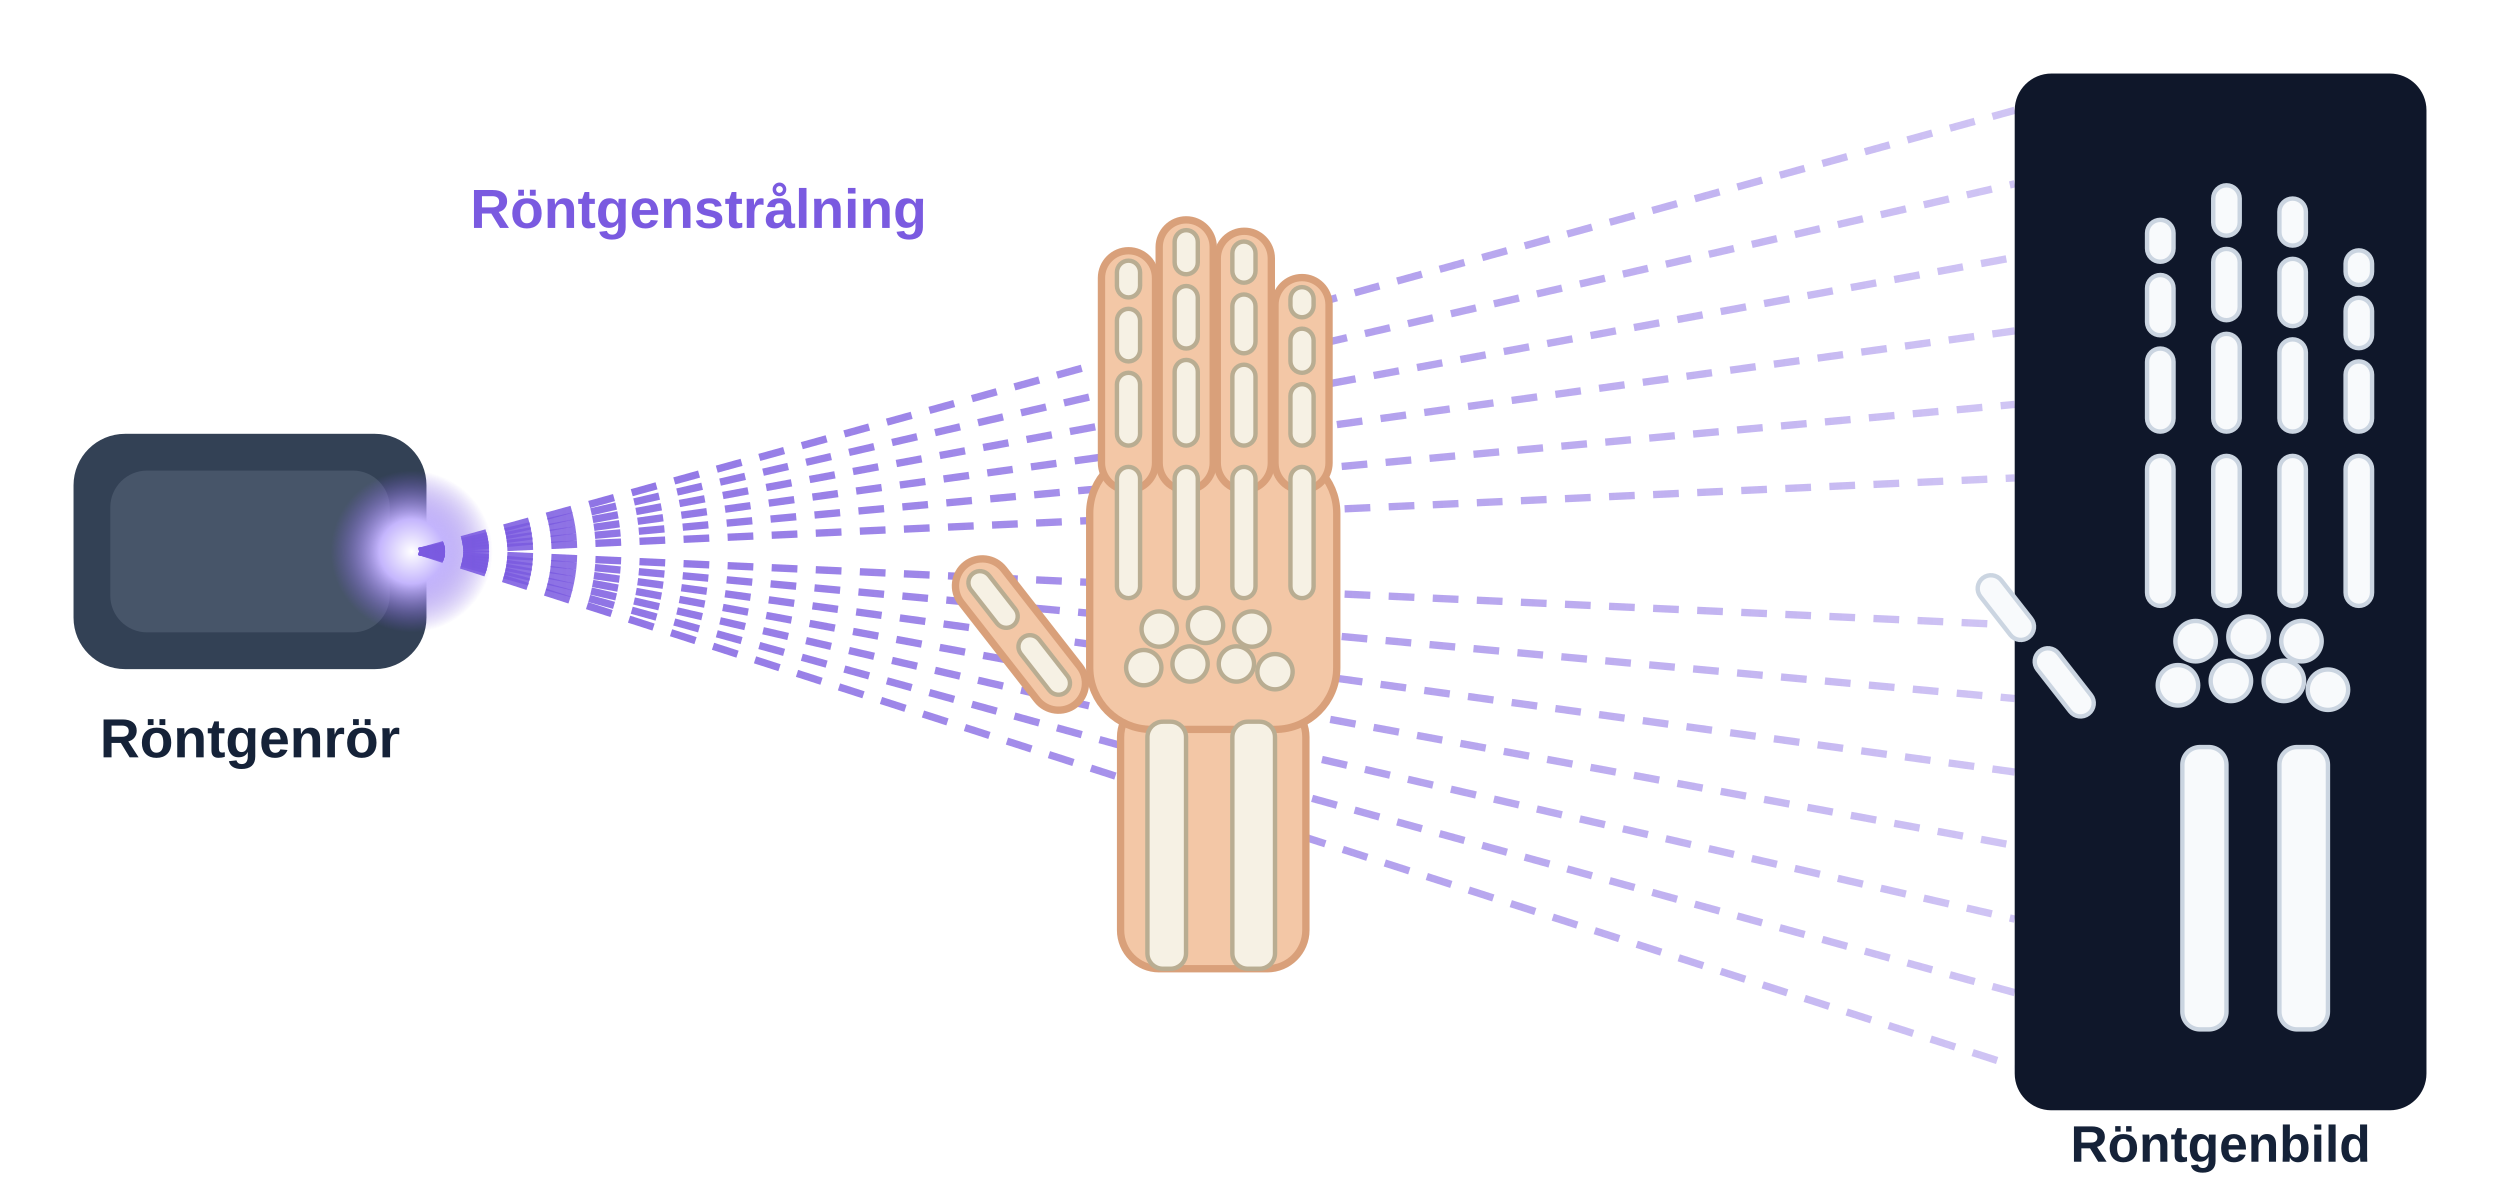
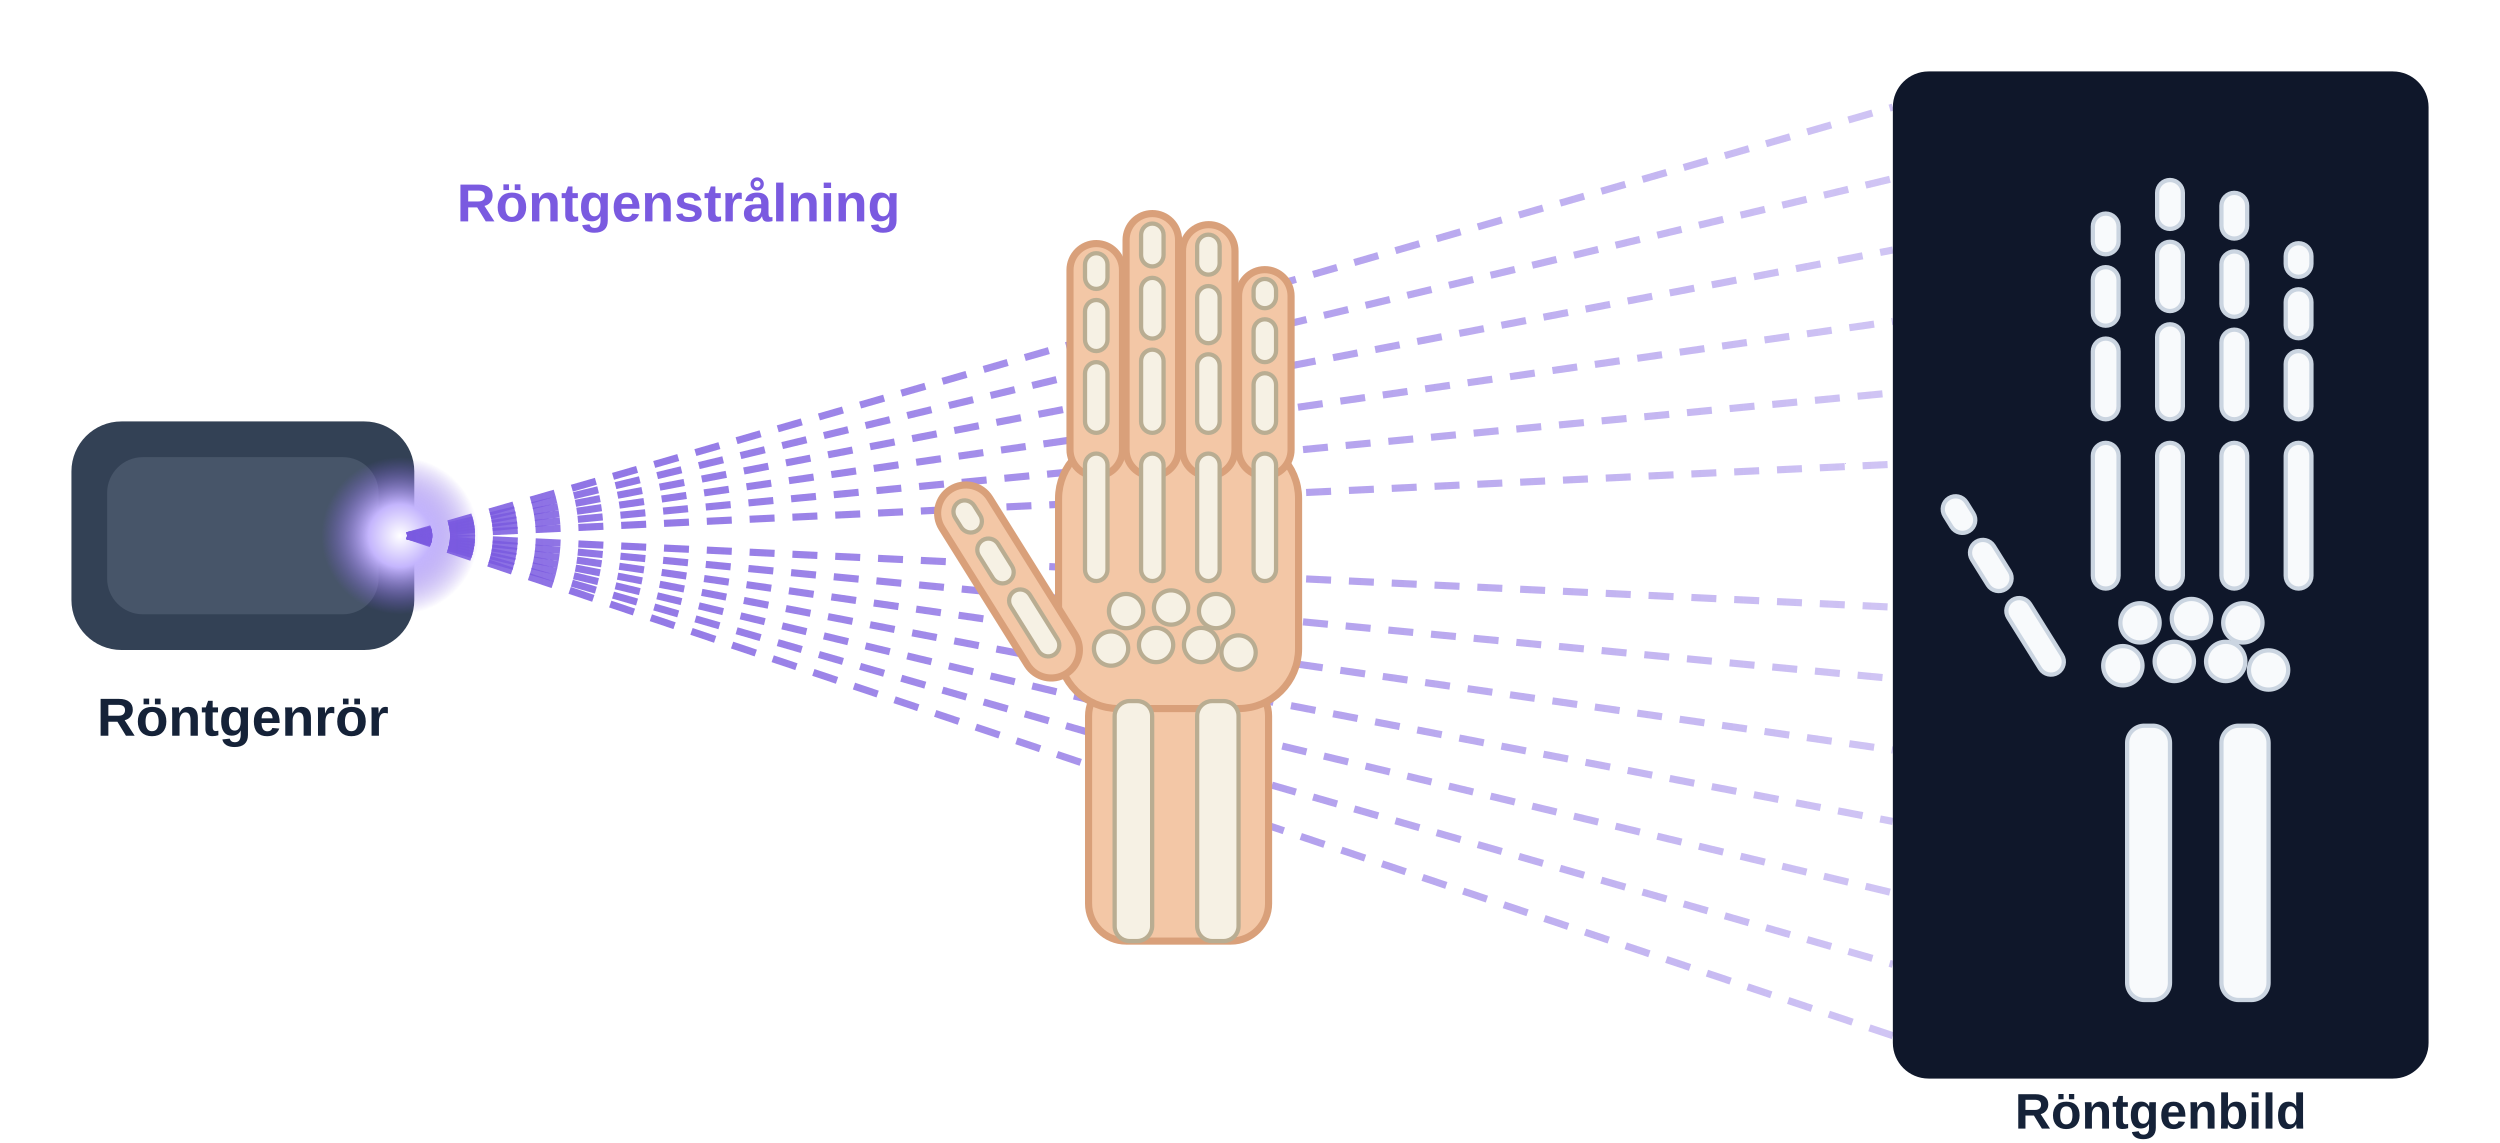
- <svg xmlns="http://www.w3.org/2000/svg" width="680" height="320" viewBox="0 0 680 320" font-family="Nunito, Segoe UI, Arial, sans-serif">
+ <svg xmlns="http://www.w3.org/2000/svg" width="700" height="320" viewBox="0 0 700 320" font-family="Nunito, Segoe UI, Arial, sans-serif">
  <defs>
    <radialGradient id="glod">
      <stop offset="0" stop-color="#ffffff" />
      <stop offset=".4" stop-color="#c4b5fd" />
      <stop offset="1" stop-color="#7a5ae0" stop-opacity="0" />
    </radialGradient>
    <linearGradient id="stral" x1="0" x2="1">
      <stop offset="0" stop-color="#7a5ae0" stop-opacity=".9" />
      <stop offset="1" stop-color="#7a5ae0" stop-opacity=".35" />
    </linearGradient>
  </defs>
  <rect x="20" y="118" width="96" height="64" rx="14" fill="#334155" />
  <rect x="30" y="128" width="76" height="44" rx="10" fill="#475569" />
  <circle cx="112" cy="150" r="22" fill="url(#glod)" />
  <text x="68" y="206" text-anchor="middle" font-size="15" font-weight="900" fill="#152238">Röntgenrör</text>
-   <line x1="114" y1="150" x2="548" y2="30" stroke="url(#stral)" stroke-width="2" stroke-dasharray="7 5" />
-   <line x1="114" y1="150" x2="548" y2="50" stroke="url(#stral)" stroke-width="2" stroke-dasharray="7 5" />
-   <line x1="114" y1="150" x2="548" y2="70" stroke="url(#stral)" stroke-width="2" stroke-dasharray="7 5" />
-   <line x1="114" y1="150" x2="548" y2="90" stroke="url(#stral)" stroke-width="2" stroke-dasharray="7 5" />
-   <line x1="114" y1="150" x2="548" y2="110" stroke="url(#stral)" stroke-width="2" stroke-dasharray="7 5" />
-   <line x1="114" y1="150" x2="548" y2="130" stroke="url(#stral)" stroke-width="2" stroke-dasharray="7 5" />
-   <line x1="114" y1="150" x2="548" y2="150" stroke="url(#stral)" stroke-width="2" stroke-dasharray="7 5" />
-   <line x1="114" y1="150" x2="548" y2="170" stroke="url(#stral)" stroke-width="2" stroke-dasharray="7 5" />
-   <line x1="114" y1="150" x2="548" y2="190" stroke="url(#stral)" stroke-width="2" stroke-dasharray="7 5" />
-   <line x1="114" y1="150" x2="548" y2="210" stroke="url(#stral)" stroke-width="2" stroke-dasharray="7 5" />
-   <line x1="114" y1="150" x2="548" y2="230" stroke="url(#stral)" stroke-width="2" stroke-dasharray="7 5" />
-   <line x1="114" y1="150" x2="548" y2="250" stroke="url(#stral)" stroke-width="2" stroke-dasharray="7 5" />
-   <line x1="114" y1="150" x2="548" y2="270" stroke="url(#stral)" stroke-width="2" stroke-dasharray="7 5" />
-   <line x1="114" y1="150" x2="548" y2="290" stroke="url(#stral)" stroke-width="2" stroke-dasharray="7 5" />
+   <line x1="114" y1="150" x2="530" y2="30" stroke="url(#stral)" stroke-width="2" stroke-dasharray="7 5" />
+   <line x1="114" y1="150" x2="530" y2="50" stroke="url(#stral)" stroke-width="2" stroke-dasharray="7 5" />
+   <line x1="114" y1="150" x2="530" y2="70" stroke="url(#stral)" stroke-width="2" stroke-dasharray="7 5" />
+   <line x1="114" y1="150" x2="530" y2="90" stroke="url(#stral)" stroke-width="2" stroke-dasharray="7 5" />
+   <line x1="114" y1="150" x2="530" y2="110" stroke="url(#stral)" stroke-width="2" stroke-dasharray="7 5" />
+   <line x1="114" y1="150" x2="530" y2="130" stroke="url(#stral)" stroke-width="2" stroke-dasharray="7 5" />
+   <line x1="114" y1="150" x2="530" y2="150" stroke="url(#stral)" stroke-width="2" stroke-dasharray="7 5" />
+   <line x1="114" y1="150" x2="530" y2="170" stroke="url(#stral)" stroke-width="2" stroke-dasharray="7 5" />
+   <line x1="114" y1="150" x2="530" y2="190" stroke="url(#stral)" stroke-width="2" stroke-dasharray="7 5" />
+   <line x1="114" y1="150" x2="530" y2="210" stroke="url(#stral)" stroke-width="2" stroke-dasharray="7 5" />
+   <line x1="114" y1="150" x2="530" y2="230" stroke="url(#stral)" stroke-width="2" stroke-dasharray="7 5" />
+   <line x1="114" y1="150" x2="530" y2="250" stroke="url(#stral)" stroke-width="2" stroke-dasharray="7 5" />
+   <line x1="114" y1="150" x2="530" y2="270" stroke="url(#stral)" stroke-width="2" stroke-dasharray="7 5" />
+   <line x1="114" y1="150" x2="530" y2="290" stroke="url(#stral)" stroke-width="2" stroke-dasharray="7 5" />
  <text x="190" y="62" text-anchor="middle" font-size="15" font-weight="900" fill="#7a5ae0">Röntgenstrålning</text>
  <rect x="304.8" y="190.0" width="50.4" height="73.5" rx="10.5" fill="#f3c7a6" stroke="#d9a07a" stroke-width="2" opacity="1" />
  <rect x="296.4" y="122.8" width="67.2" height="75.6" rx="16.8" fill="#f3c7a6" stroke="#d9a07a" stroke-width="2" opacity="1" />
  <rect x="299.6" y="68.2" width="14.7" height="65.1" rx="7.4" fill="#f3c7a6" stroke="#d9a07a" stroke-width="2" opacity="1" />
  <rect x="315.3" y="59.8" width="14.7" height="73.5" rx="7.4" fill="#f3c7a6" stroke="#d9a07a" stroke-width="2" opacity="1" />
  <rect x="331.1" y="62.9" width="14.7" height="70.4" rx="7.4" fill="#f3c7a6" stroke="#d9a07a" stroke-width="2" opacity="1" />
  <rect x="346.8" y="75.5" width="14.7" height="57.8" rx="7.4" fill="#f3c7a6" stroke="#d9a07a" stroke-width="2" opacity="1" />
-   <rect x="283.8" y="143.8" width="14.7" height="48.3" rx="7.4" fill="#f3c7a6" stroke="#d9a07a" stroke-width="2" transform="rotate(-38 291.1 190.0)" opacity="1" />
+   <rect x="288.0" y="127.0" width="15.8" height="60.9" rx="7.9" fill="#f3c7a6" stroke="#d9a07a" stroke-width="2" transform="rotate(-32 298.5 183.7)" opacity="1" />
  <rect x="312.1" y="196.3" width="10.5" height="67.2" rx="4.2" fill="#f6f1e4" stroke="#b9ad92" stroke-width="1.2" opacity="1" />
  <rect x="335.2" y="196.3" width="11.6" height="67.2" rx="4.2" fill="#f6f1e4" stroke="#b9ad92" stroke-width="1.2" opacity="1" />
  <circle cx="311.1" cy="181.6" r="4.8" fill="#f6f1e4" stroke="#b9ad92" stroke-width="1.2" />
  <circle cx="323.7" cy="180.6" r="4.8" fill="#f6f1e4" stroke="#b9ad92" stroke-width="1.2" />
  <circle cx="336.3" cy="180.6" r="4.8" fill="#f6f1e4" stroke="#b9ad92" stroke-width="1.2" />
  <circle cx="346.8" cy="182.7" r="4.8" fill="#f6f1e4" stroke="#b9ad92" stroke-width="1.2" />
  <circle cx="315.3" cy="171.1" r="4.8" fill="#f6f1e4" stroke="#b9ad92" stroke-width="1.2" />
  <circle cx="327.9" cy="170.1" r="4.8" fill="#f6f1e4" stroke="#b9ad92" stroke-width="1.2" />
  <circle cx="340.5" cy="171.1" r="4.8" fill="#f6f1e4" stroke="#b9ad92" stroke-width="1.2" />
  <rect x="303.8" y="127.0" width="6.3" height="35.7" rx="3.2" fill="#f6f1e4" stroke="#b9ad92" stroke-width="1.2" opacity="1" />
  <rect x="303.8" y="101.4" width="6.3" height="19.8" rx="3.2" fill="#f6f1e4" stroke="#b9ad92" stroke-width="1.2" opacity="1" />
  <rect x="303.8" y="84.0" width="6.3" height="14.3" rx="3.2" fill="#f6f1e4" stroke="#b9ad92" stroke-width="1.2" opacity="1" />
  <rect x="303.8" y="70.9" width="6.3" height="10.0" rx="3.2" fill="#f6f1e4" stroke="#b9ad92" stroke-width="1.2" opacity="1" />
  <rect x="319.5" y="127.0" width="6.3" height="35.7" rx="3.2" fill="#f6f1e4" stroke="#b9ad92" stroke-width="1.2" opacity="1" />
  <rect x="319.5" y="97.9" width="6.3" height="23.3" rx="3.2" fill="#f6f1e4" stroke="#b9ad92" stroke-width="1.2" opacity="1" />
  <rect x="319.5" y="77.8" width="6.3" height="17.0" rx="3.2" fill="#f6f1e4" stroke="#b9ad92" stroke-width="1.2" opacity="1" />
  <rect x="319.5" y="62.6" width="6.3" height="12.0" rx="3.2" fill="#f6f1e4" stroke="#b9ad92" stroke-width="1.2" opacity="1" />
  <rect x="335.2" y="127.0" width="6.3" height="35.7" rx="3.2" fill="#f6f1e4" stroke="#b9ad92" stroke-width="1.2" opacity="1" />
  <rect x="335.2" y="99.2" width="6.3" height="22.0" rx="3.2" fill="#f6f1e4" stroke="#b9ad92" stroke-width="1.2" opacity="1" />
  <rect x="335.2" y="80.1" width="6.3" height="16.0" rx="3.2" fill="#f6f1e4" stroke="#b9ad92" stroke-width="1.2" opacity="1" />
  <rect x="335.2" y="65.7" width="6.3" height="11.2" rx="3.2" fill="#f6f1e4" stroke="#b9ad92" stroke-width="1.2" opacity="1" />
  <rect x="351.0" y="127.0" width="6.3" height="35.7" rx="3.2" fill="#f6f1e4" stroke="#b9ad92" stroke-width="1.2" opacity="1" />
  <rect x="351.0" y="104.5" width="6.3" height="16.7" rx="3.2" fill="#f6f1e4" stroke="#b9ad92" stroke-width="1.2" opacity="1" />
  <rect x="351.0" y="89.4" width="6.3" height="12.0" rx="3.2" fill="#f6f1e4" stroke="#b9ad92" stroke-width="1.2" opacity="1" />
  <rect x="351.0" y="78.1" width="6.3" height="8.2" rx="3.2" fill="#f6f1e4" stroke="#b9ad92" stroke-width="1.2" opacity="1" />
-   <rect x="288.0" y="169.0" width="6.3" height="18.9" rx="3.2" fill="#f6f1e4" stroke="#b9ad92" stroke-width="1.2" transform="rotate(-38 291.1 190.0)" opacity="1" />
-   <rect x="288.0" y="146.9" width="6.3" height="17.9" rx="3.2" fill="#f6f1e4" stroke="#b9ad92" stroke-width="1.2" transform="rotate(-38 291.1 190.0)" opacity="1" />
-   <rect x="548" y="20" width="112" height="282" rx="10" fill="#0f172a" />
-   <rect x="593.6" y="203.2" width="12.0" height="76.8" rx="4.8" fill="#f8fafc" stroke="#cbd5e1" stroke-width="1.2" opacity="1" />
-   <rect x="620.0" y="203.2" width="13.2" height="76.8" rx="4.8" fill="#f8fafc" stroke="#cbd5e1" stroke-width="1.2" opacity="1" />
-   <circle cx="592.4" cy="186.4" r="5.5" fill="#f8fafc" stroke="#cbd5e1" stroke-width="1.2" />
-   <circle cx="606.8" cy="185.2" r="5.5" fill="#f8fafc" stroke="#cbd5e1" stroke-width="1.2" />
-   <circle cx="621.2" cy="185.2" r="5.5" fill="#f8fafc" stroke="#cbd5e1" stroke-width="1.2" />
-   <circle cx="633.2" cy="187.6" r="5.5" fill="#f8fafc" stroke="#cbd5e1" stroke-width="1.2" />
-   <circle cx="597.2" cy="174.4" r="5.5" fill="#f8fafc" stroke="#cbd5e1" stroke-width="1.2" />
-   <circle cx="611.6" cy="173.2" r="5.5" fill="#f8fafc" stroke="#cbd5e1" stroke-width="1.2" />
-   <circle cx="626.0" cy="174.4" r="5.5" fill="#f8fafc" stroke="#cbd5e1" stroke-width="1.2" />
-   <rect x="584.0" y="124.0" width="7.2" height="40.8" rx="3.6" fill="#f8fafc" stroke="#cbd5e1" stroke-width="1.2" opacity="1" />
-   <rect x="584.0" y="94.8" width="7.2" height="22.6" rx="3.6" fill="#f8fafc" stroke="#cbd5e1" stroke-width="1.2" opacity="1" />
-   <rect x="584.0" y="74.8" width="7.2" height="16.4" rx="3.6" fill="#f8fafc" stroke="#cbd5e1" stroke-width="1.2" opacity="1" />
-   <rect x="584.0" y="59.8" width="7.2" height="11.4" rx="3.6" fill="#f8fafc" stroke="#cbd5e1" stroke-width="1.2" opacity="1" />
-   <rect x="602.0" y="124.0" width="7.2" height="40.8" rx="3.6" fill="#f8fafc" stroke="#cbd5e1" stroke-width="1.2" opacity="1" />
-   <rect x="602.0" y="90.8" width="7.2" height="26.6" rx="3.6" fill="#f8fafc" stroke="#cbd5e1" stroke-width="1.2" opacity="1" />
-   <rect x="602.0" y="67.7" width="7.2" height="19.4" rx="3.6" fill="#f8fafc" stroke="#cbd5e1" stroke-width="1.2" opacity="1" />
-   <rect x="602.0" y="50.4" width="7.2" height="13.7" rx="3.6" fill="#f8fafc" stroke="#cbd5e1" stroke-width="1.2" opacity="1" />
-   <rect x="620.0" y="124.0" width="7.2" height="40.8" rx="3.6" fill="#f8fafc" stroke="#cbd5e1" stroke-width="1.2" opacity="1" />
-   <rect x="620.0" y="92.3" width="7.2" height="25.1" rx="3.6" fill="#f8fafc" stroke="#cbd5e1" stroke-width="1.2" opacity="1" />
-   <rect x="620.0" y="70.4" width="7.2" height="18.3" rx="3.6" fill="#f8fafc" stroke="#cbd5e1" stroke-width="1.2" opacity="1" />
-   <rect x="620.0" y="54.0" width="7.2" height="12.8" rx="3.6" fill="#f8fafc" stroke="#cbd5e1" stroke-width="1.2" opacity="1" />
-   <rect x="638.0" y="124.0" width="7.2" height="40.8" rx="3.6" fill="#f8fafc" stroke="#cbd5e1" stroke-width="1.2" opacity="1" />
-   <rect x="638.0" y="98.3" width="7.2" height="19.1" rx="3.6" fill="#f8fafc" stroke="#cbd5e1" stroke-width="1.2" opacity="1" />
-   <rect x="638.0" y="81.0" width="7.2" height="13.7" rx="3.6" fill="#f8fafc" stroke="#cbd5e1" stroke-width="1.2" opacity="1" />
-   <rect x="638.0" y="68.1" width="7.2" height="9.4" rx="3.6" fill="#f8fafc" stroke="#cbd5e1" stroke-width="1.2" opacity="1" />
-   <rect x="566.0" y="172.0" width="7.2" height="21.6" rx="3.6" fill="#f8fafc" stroke="#cbd5e1" stroke-width="1.2" transform="rotate(-38 569.6 196.0)" opacity="1" />
-   <rect x="566.0" y="146.8" width="7.2" height="20.4" rx="3.6" fill="#f8fafc" stroke="#cbd5e1" stroke-width="1.2" transform="rotate(-38 569.6 196.0)" opacity="1" />
-   <text x="604" y="316" text-anchor="middle" font-size="14" font-weight="900" fill="#152238">Röntgenbild</text>
+   <rect x="292.7" y="160.6" width="6.3" height="21.0" rx="3.2" fill="#f6f1e4" stroke="#b9ad92" stroke-width="1.2" transform="rotate(-32 298.5 183.7)" opacity="1" />
+   <rect x="292.7" y="143.8" width="6.3" height="13.7" rx="3.2" fill="#f6f1e4" stroke="#b9ad92" stroke-width="1.2" transform="rotate(-32 298.5 183.7)" opacity="1" />
+   <rect x="292.7" y="131.2" width="6.3" height="9.5" rx="3.2" fill="#f6f1e4" stroke="#b9ad92" stroke-width="1.2" transform="rotate(-32 298.5 183.7)" opacity="1" />
+   <rect x="530" y="20" width="150" height="282" rx="10" fill="#0f172a" />
+   <rect x="595.6" y="203.2" width="12.0" height="76.8" rx="4.8" fill="#f8fafc" stroke="#cbd5e1" stroke-width="1.2" opacity="1" />
+   <rect x="622.0" y="203.2" width="13.2" height="76.8" rx="4.8" fill="#f8fafc" stroke="#cbd5e1" stroke-width="1.2" opacity="1" />
+   <circle cx="594.4" cy="186.4" r="5.5" fill="#f8fafc" stroke="#cbd5e1" stroke-width="1.2" />
+   <circle cx="608.8" cy="185.2" r="5.5" fill="#f8fafc" stroke="#cbd5e1" stroke-width="1.2" />
+   <circle cx="623.2" cy="185.2" r="5.5" fill="#f8fafc" stroke="#cbd5e1" stroke-width="1.2" />
+   <circle cx="635.2" cy="187.6" r="5.5" fill="#f8fafc" stroke="#cbd5e1" stroke-width="1.2" />
+   <circle cx="599.2" cy="174.4" r="5.5" fill="#f8fafc" stroke="#cbd5e1" stroke-width="1.2" />
+   <circle cx="613.6" cy="173.2" r="5.5" fill="#f8fafc" stroke="#cbd5e1" stroke-width="1.2" />
+   <circle cx="628.0" cy="174.4" r="5.5" fill="#f8fafc" stroke="#cbd5e1" stroke-width="1.2" />
+   <rect x="586.0" y="124.0" width="7.2" height="40.8" rx="3.6" fill="#f8fafc" stroke="#cbd5e1" stroke-width="1.2" opacity="1" />
+   <rect x="586.0" y="94.8" width="7.2" height="22.6" rx="3.6" fill="#f8fafc" stroke="#cbd5e1" stroke-width="1.2" opacity="1" />
+   <rect x="586.0" y="74.8" width="7.2" height="16.4" rx="3.6" fill="#f8fafc" stroke="#cbd5e1" stroke-width="1.2" opacity="1" />
+   <rect x="586.0" y="59.8" width="7.2" height="11.4" rx="3.6" fill="#f8fafc" stroke="#cbd5e1" stroke-width="1.2" opacity="1" />
+   <rect x="604.0" y="124.0" width="7.2" height="40.8" rx="3.6" fill="#f8fafc" stroke="#cbd5e1" stroke-width="1.2" opacity="1" />
+   <rect x="604.0" y="90.8" width="7.2" height="26.6" rx="3.6" fill="#f8fafc" stroke="#cbd5e1" stroke-width="1.2" opacity="1" />
+   <rect x="604.0" y="67.7" width="7.2" height="19.4" rx="3.6" fill="#f8fafc" stroke="#cbd5e1" stroke-width="1.2" opacity="1" />
+   <rect x="604.0" y="50.4" width="7.2" height="13.7" rx="3.6" fill="#f8fafc" stroke="#cbd5e1" stroke-width="1.2" opacity="1" />
+   <rect x="622.0" y="124.0" width="7.2" height="40.8" rx="3.6" fill="#f8fafc" stroke="#cbd5e1" stroke-width="1.2" opacity="1" />
+   <rect x="622.0" y="92.3" width="7.2" height="25.1" rx="3.6" fill="#f8fafc" stroke="#cbd5e1" stroke-width="1.2" opacity="1" />
+   <rect x="622.0" y="70.4" width="7.2" height="18.3" rx="3.6" fill="#f8fafc" stroke="#cbd5e1" stroke-width="1.2" opacity="1" />
+   <rect x="622.0" y="54.0" width="7.2" height="12.8" rx="3.6" fill="#f8fafc" stroke="#cbd5e1" stroke-width="1.2" opacity="1" />
+   <rect x="640.0" y="124.0" width="7.2" height="40.8" rx="3.6" fill="#f8fafc" stroke="#cbd5e1" stroke-width="1.2" opacity="1" />
+   <rect x="640.0" y="98.3" width="7.2" height="19.1" rx="3.6" fill="#f8fafc" stroke="#cbd5e1" stroke-width="1.2" opacity="1" />
+   <rect x="640.0" y="81.0" width="7.2" height="13.7" rx="3.6" fill="#f8fafc" stroke="#cbd5e1" stroke-width="1.2" opacity="1" />
+   <rect x="640.0" y="68.1" width="7.2" height="9.4" rx="3.6" fill="#f8fafc" stroke="#cbd5e1" stroke-width="1.2" opacity="1" />
+   <rect x="573.4" y="162.4" width="7.2" height="24.0" rx="3.6" fill="#f8fafc" stroke="#cbd5e1" stroke-width="1.2" transform="rotate(-32 580.0 188.8)" opacity="1" />
+   <rect x="573.4" y="143.2" width="7.2" height="15.6" rx="3.6" fill="#f8fafc" stroke="#cbd5e1" stroke-width="1.2" transform="rotate(-32 580.0 188.8)" opacity="1" />
+   <rect x="573.4" y="128.8" width="7.2" height="10.8" rx="3.6" fill="#f8fafc" stroke="#cbd5e1" stroke-width="1.2" transform="rotate(-32 580.0 188.8)" opacity="1" />
+   <text x="605" y="316" text-anchor="middle" font-size="14" font-weight="900" fill="#152238">Röntgenbild</text>
</svg>
